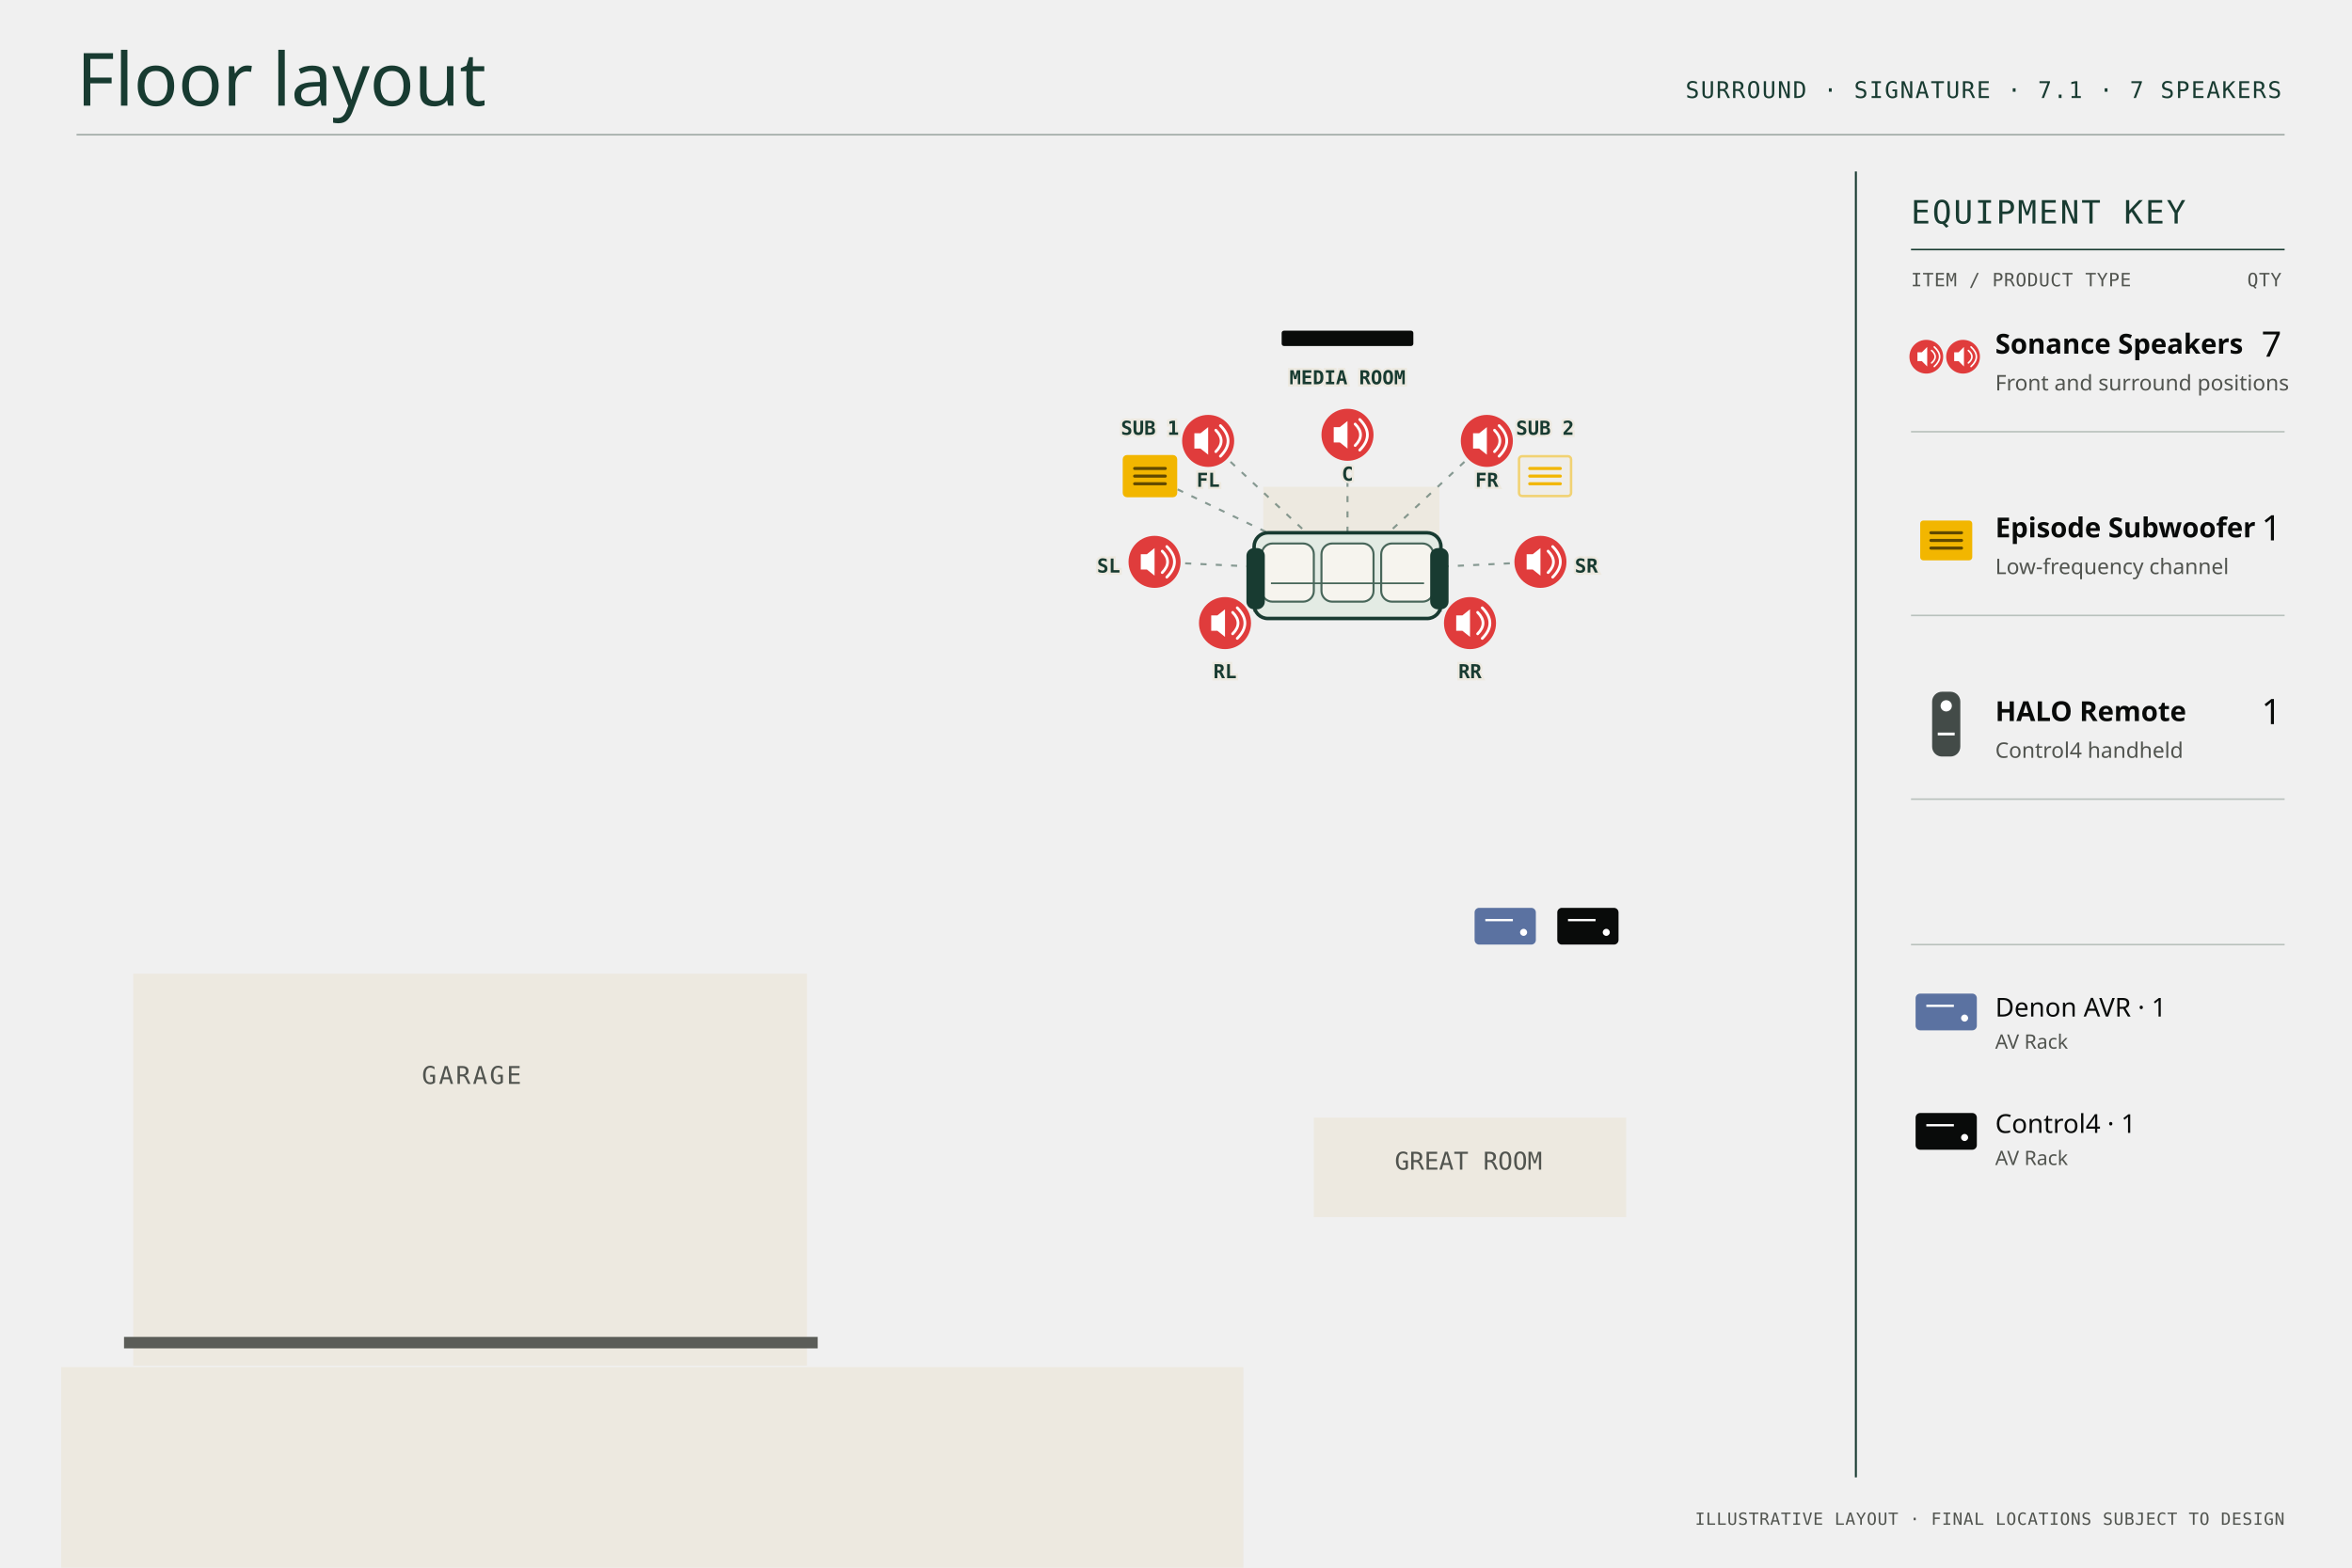
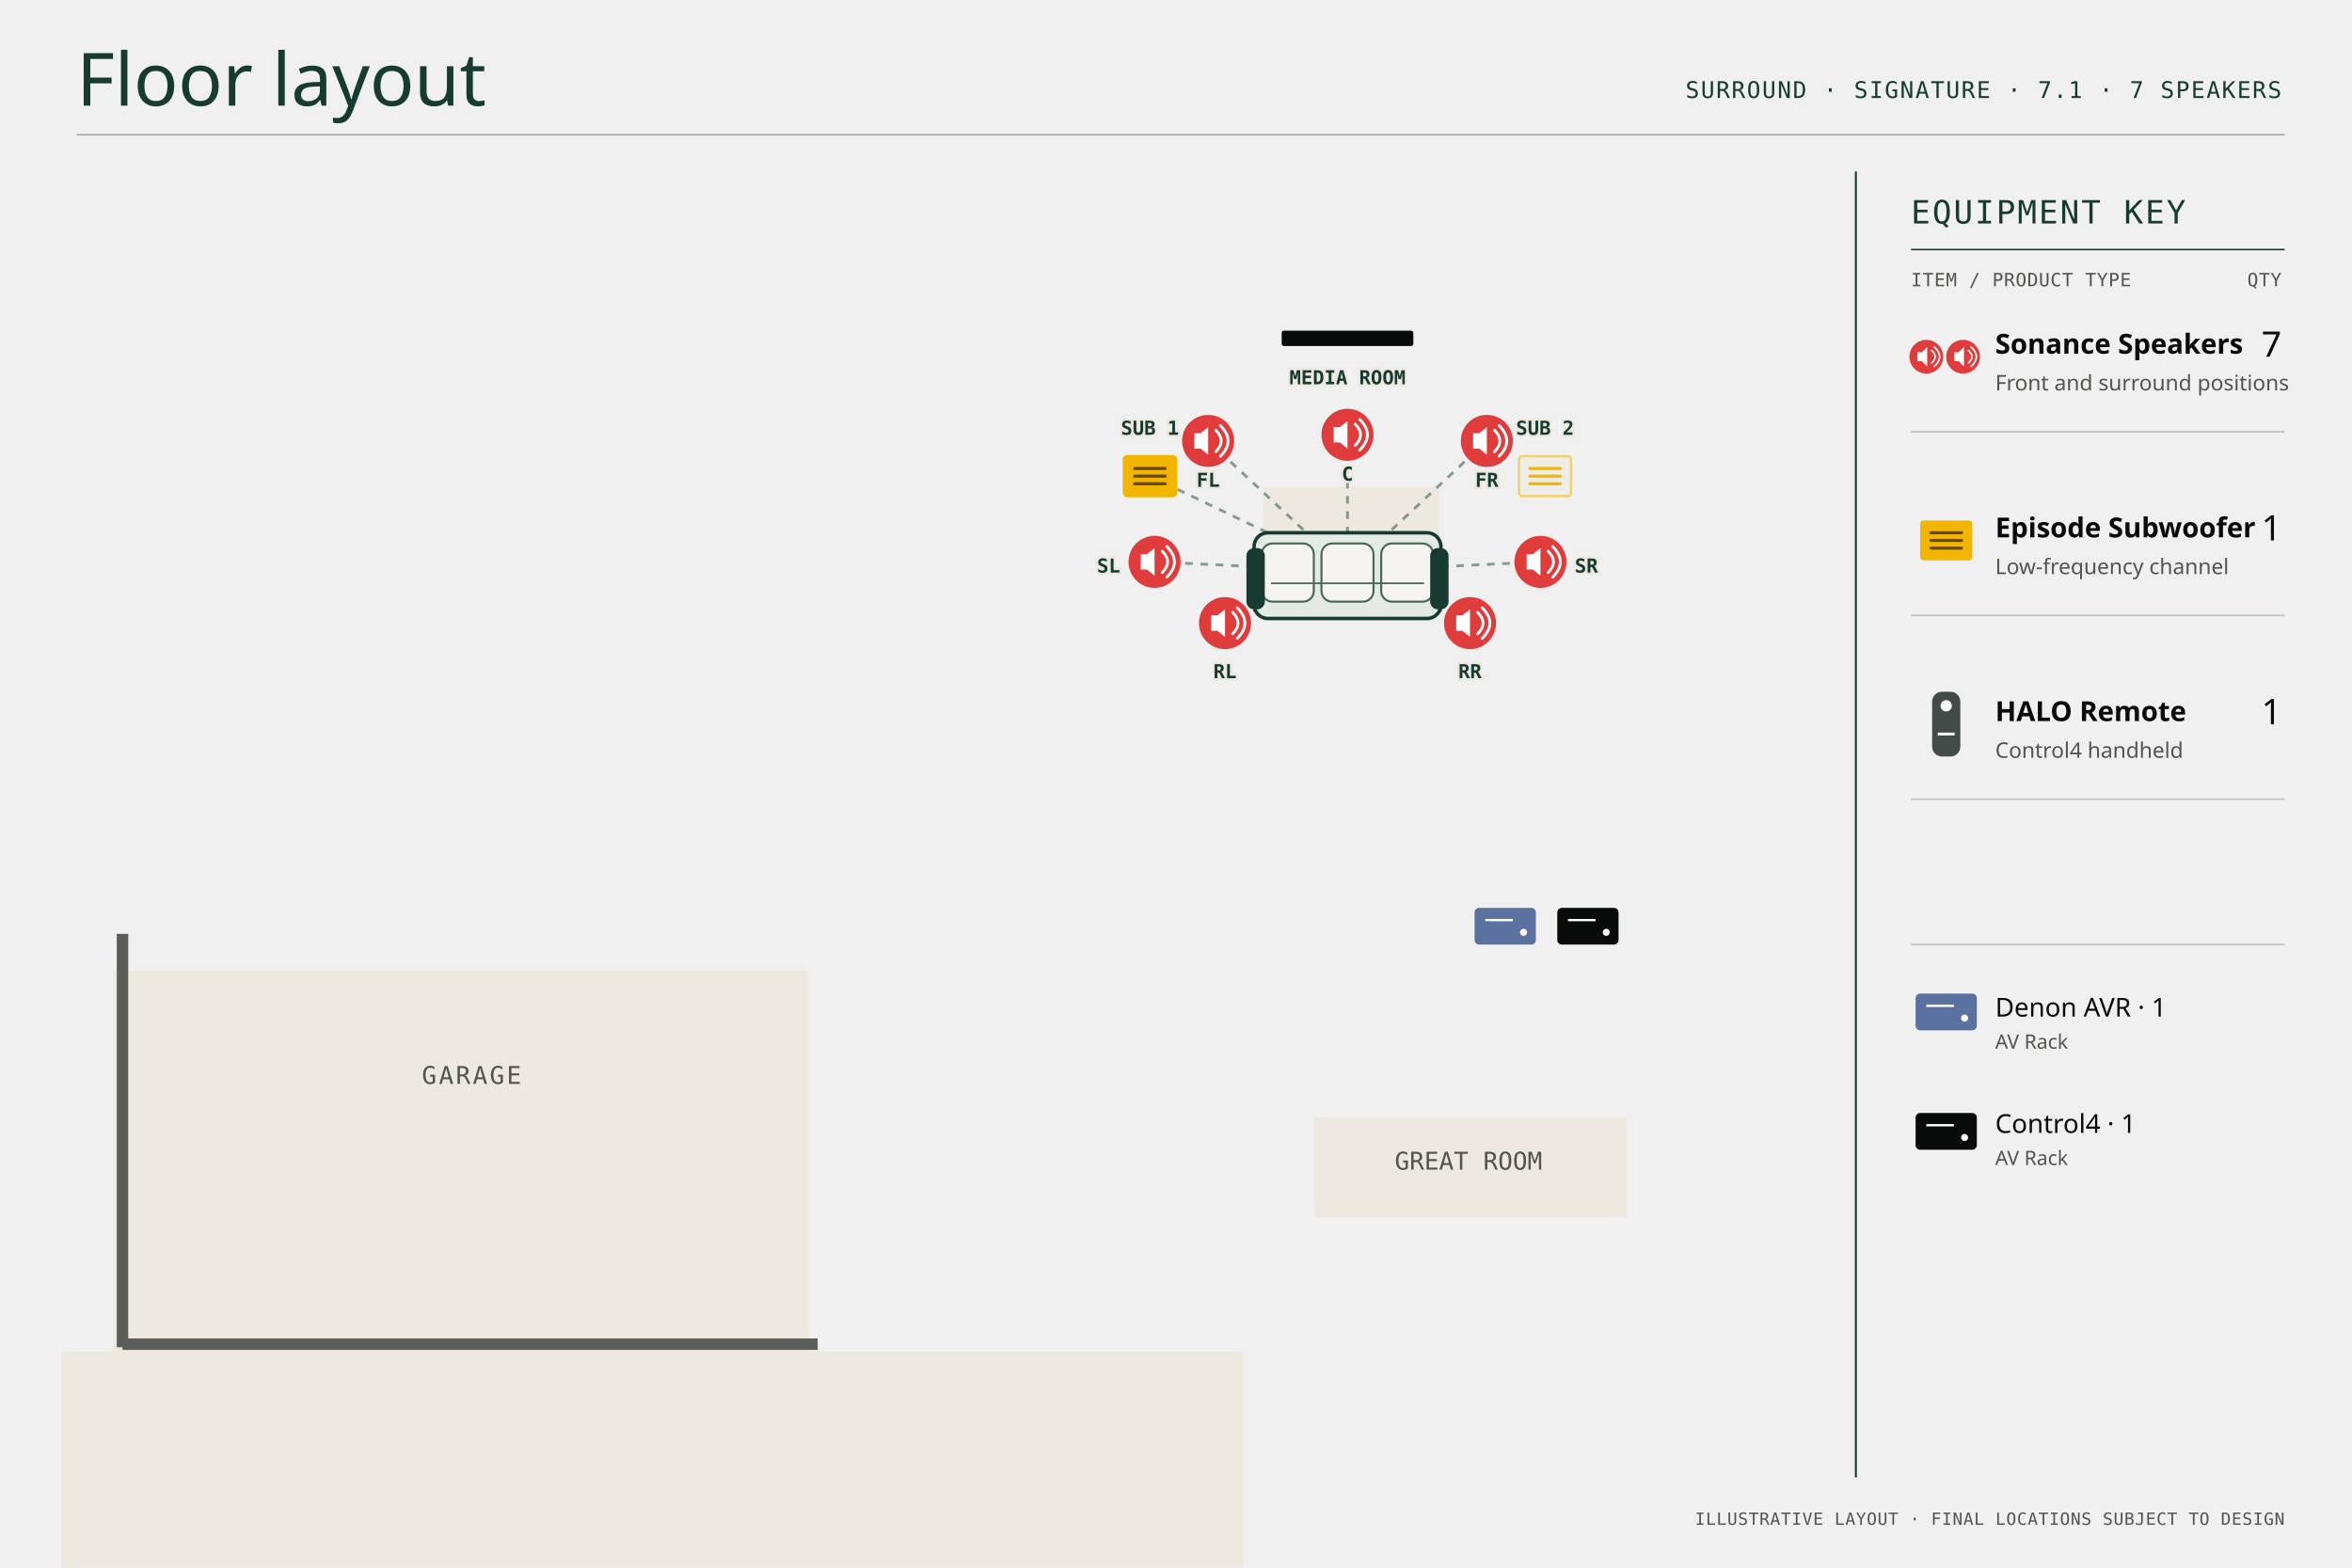
<svg xmlns="http://www.w3.org/2000/svg" viewBox="0 0 1536 1024" width="1536" height="1024" role="img" aria-label="Surround Signature floor layout and equipment key">
  <text x="50" y="69" fill="#183B31" font-family="Schibsted Grotesk,sans-serif" font-size="48">Floor layout</text>
  <text x="1490" y="64" fill="#183B31" font-family="IBM Plex Mono,monospace" font-size="15" letter-spacing=".065em" text-anchor="end">SURROUND · SIGNATURE · 7.1 · 7 SPEAKERS</text>
  <line x1="50" y1="88" x2="1492" y2="88" stroke="#9DA7A3" stroke-width="1" />
  <g data-pradera-architectural-cleanup="garage" aria-label="Open garage architectural reference">
-     <rect x="87" y="636" width="440" height="256" fill="#EDE9E0" />
-     <rect x="40" y="893" width="772" height="131" fill="#EDE9E0" />
-     <line x1="81" y1="877" x2="534" y2="877" stroke="#5B5D58" stroke-width="7.5" />
+     <rect x="74" y="634" width="454" height="257" fill="#EDE9E0" />
+     <rect x="40" y="883" width="772" height="141" fill="#EDE9E0" />
+     <line x1="80" y1="610" x2="80" y2="880" stroke="#5B5D58" stroke-width="7.5" />
+     <line x1="80" y1="878" x2="534" y2="878" stroke="#5B5D58" stroke-width="7.5" />
    <text x="308" y="708" fill="#51544F" text-anchor="middle" font-family="IBM Plex Mono,monospace" font-size="16" font-weight="500" letter-spacing=".09em">GARAGE</text>
  </g>
  <g data-surround-large-room="true">
    <rect x="825" y="318" width="115" height="34" fill="#EDE9E0" />
    <rect x="858" y="730" width="204" height="65" fill="#EDE9E0" />
    <text x="959" y="764" fill="#51544F" text-anchor="middle" font-family="IBM Plex Mono,monospace" font-size="16" font-weight="500">GREAT ROOM</text>
    <rect x="837" y="216" width="86" height="10" rx="1.5" fill="#090B0A" />
    <text x="880" y="251" font-family="IBM Plex Mono,monospace" font-size="12.6" font-weight="600" fill="#183B31" stroke="#EDE9E0" stroke-width="3" paint-order="stroke" text-anchor="middle">MEDIA ROOM</text>
-     <g stroke="#557267" stroke-width="1.35" stroke-dasharray="4 6" stroke-opacity=".68" fill="none" aria-hidden="true">
+     <g stroke="#557267" stroke-width="1.85" stroke-dasharray="5 5" stroke-opacity=".68" fill="none" aria-hidden="true">
      <line x1="789" y1="288" x2="880" y2="373" />
      <line x1="880" y1="284" x2="880" y2="373" />
      <line x1="971" y1="288" x2="880" y2="373" />
      <line x1="754" y1="367" x2="880" y2="373" />
      <line x1="1006" y1="367" x2="880" y2="373" />
      <line x1="800" y1="407" x2="880" y2="373" />
      <line x1="960" y1="407" x2="880" y2="373" />
      <line x1="751" y1="311" x2="880" y2="373" />
    </g>
    <g transform="translate(789,288)" data-active="true">
      <circle r="17" fill="#E03C3C" />
      <path d="M-9 -5h4l5 -4v18l-5 -4h-4z" fill="#FFF" />
      <path d="M5 -7q7 7 0 14M8 -10q10 10 0 20" stroke="#FFF" fill="none" stroke-width="1.8" stroke-linecap="round" />
    </g>
    <g transform="translate(880,284)" data-active="true">
      <circle r="17" fill="#E03C3C" />
      <path d="M-9 -5h4l5 -4v18l-5 -4h-4z" fill="#FFF" />
      <path d="M5 -7q7 7 0 14M8 -10q10 10 0 20" stroke="#FFF" fill="none" stroke-width="1.8" stroke-linecap="round" />
    </g>
    <g transform="translate(971,288)" data-active="true">
      <circle r="17" fill="#E03C3C" />
      <path d="M-9 -5h4l5 -4v18l-5 -4h-4z" fill="#FFF" />
      <path d="M5 -7q7 7 0 14M8 -10q10 10 0 20" stroke="#FFF" fill="none" stroke-width="1.8" stroke-linecap="round" />
    </g>
    <g transform="translate(754,367)" data-active="true">
      <circle r="17" fill="#E03C3C" />
      <path d="M-9 -5h4l5 -4v18l-5 -4h-4z" fill="#FFF" />
      <path d="M5 -7q7 7 0 14M8 -10q10 10 0 20" stroke="#FFF" fill="none" stroke-width="1.8" stroke-linecap="round" />
    </g>
    <g transform="translate(1006,367)" data-active="true">
      <circle r="17" fill="#E03C3C" />
      <path d="M-9 -5h4l5 -4v18l-5 -4h-4z" fill="#FFF" />
      <path d="M5 -7q7 7 0 14M8 -10q10 10 0 20" stroke="#FFF" fill="none" stroke-width="1.8" stroke-linecap="round" />
    </g>
    <g transform="translate(800,407)" data-active="true">
      <circle r="17" fill="#E03C3C" />
      <path d="M-9 -5h4l5 -4v18l-5 -4h-4z" fill="#FFF" />
      <path d="M5 -7q7 7 0 14M8 -10q10 10 0 20" stroke="#FFF" fill="none" stroke-width="1.8" stroke-linecap="round" />
    </g>
    <g transform="translate(960,407)" data-active="true">
      <circle r="17" fill="#E03C3C" />
      <path d="M-9 -5h4l5 -4v18l-5 -4h-4z" fill="#FFF" />
      <path d="M5 -7q7 7 0 14M8 -10q10 10 0 20" stroke="#FFF" fill="none" stroke-width="1.8" stroke-linecap="round" />
    </g>
    <g transform="translate(751,311)" data-sub-active="true">
      <rect x="-17" y="-13" width="34" height="26" rx="2" fill="#F2B600" stroke="#F2B600" stroke-width="1.6" />
      <path d="M-10 -5H10M-10 0H10M-10 5H10" stroke="#604900" stroke-width="2" stroke-linecap="round" />
    </g>
    <g transform="translate(1009,311)" data-sub-active="false">
      <rect x="-17" y="-13" width="34" height="26" rx="2" fill="#EDE9E0" stroke="#F2B600" stroke-width="1.6" opacity=".52" />
      <path d="M-10 -5H10M-10 0H10M-10 5H10" stroke="#F2B600" stroke-width="2" stroke-linecap="round" />
    </g>
    <text x="789" y="318" font-family="IBM Plex Mono,monospace" font-size="12.6" font-weight="600" fill="#183B31" stroke="#EDE9E0" stroke-width="3" paint-order="stroke" text-anchor="middle">FL</text>
    <text x="880" y="314" font-family="IBM Plex Mono,monospace" font-size="12.6" font-weight="600" fill="#183B31" stroke="#EDE9E0" stroke-width="3" paint-order="stroke" text-anchor="middle">C</text>
    <text x="971" y="318" font-family="IBM Plex Mono,monospace" font-size="12.6" font-weight="600" fill="#183B31" stroke="#EDE9E0" stroke-width="3" paint-order="stroke" text-anchor="middle">FR</text>
    <text x="724" y="374" font-family="IBM Plex Mono,monospace" font-size="12.6" font-weight="600" fill="#183B31" stroke="#EDE9E0" stroke-width="3" paint-order="stroke" text-anchor="middle">SL</text>
    <text x="1036" y="374" font-family="IBM Plex Mono,monospace" font-size="12.6" font-weight="600" fill="#183B31" stroke="#EDE9E0" stroke-width="3" paint-order="stroke" text-anchor="middle">SR</text>
    <text x="800" y="443" font-family="IBM Plex Mono,monospace" font-size="12.6" font-weight="600" fill="#183B31" stroke="#EDE9E0" stroke-width="3" paint-order="stroke" text-anchor="middle">RL</text>
    <text x="960" y="443" font-family="IBM Plex Mono,monospace" font-size="12.6" font-weight="600" fill="#183B31" stroke="#EDE9E0" stroke-width="3" paint-order="stroke" text-anchor="middle">RR</text>
    <text x="751" y="284" font-family="IBM Plex Mono,monospace" font-size="12.6" font-weight="600" fill="#183B31" stroke="#EDE9E0" stroke-width="3" paint-order="stroke" text-anchor="middle">SUB 1</text>
    <text x="1009" y="284" font-family="IBM Plex Mono,monospace" font-size="12.6" font-weight="600" fill="#183B31" stroke="#EDE9E0" stroke-width="3" paint-order="stroke" text-anchor="middle">SUB 2</text>
    <g data-listening-position="880,373" aria-label="Centered three-seat theater sofa" transform="translate(880,373)">
      <rect x="-61" y="-25" width="122" height="56" rx="9" fill="#E3EBE4" stroke="#183B31" stroke-width="2.3" />
      <rect x="-56" y="-18" width="34" height="38" rx="7" fill="#F6F4EE" stroke="#48665A" stroke-width="1.35" />
      <rect x="-17" y="-18" width="34" height="38" rx="7" fill="#F6F4EE" stroke="#48665A" stroke-width="1.35" />
      <rect x="22" y="-18" width="34" height="38" rx="7" fill="#F6F4EE" stroke="#48665A" stroke-width="1.35" />
      <rect x="-66" y="-15" width="12" height="40" rx="5" fill="#183B31" />
      <rect x="54" y="-15" width="12" height="40" rx="5" fill="#183B31" />
      <path d="M-50 8H50" stroke="#48665A" stroke-width="1.1" />
    </g>
  </g>
  <g transform="translate(983,605)" aria-label="receiver in mechanical room">
    <rect x="-20" y="-12" width="40" height="24" rx="3" fill="#5B72A1" />
    <path d="M-13 -4H5" stroke="#FFF" stroke-width="1.5" />
    <circle cx="12" cy="4" r="2.3" fill="#FFF" />
  </g>
  <g transform="translate(1037,605)" aria-label="controller in mechanical room">
    <rect x="-20" y="-12" width="40" height="24" rx="3" fill="#090B0A" />
    <path d="M-13 -4H5" stroke="#FFF" stroke-width="1.5" />
    <circle cx="12" cy="4" r="2.3" fill="#FFF" />
  </g>
  <line x1="1212" y1="112" x2="1212" y2="965" stroke="#183B31" stroke-width="1.3" />
  <text x="1248" y="146" fill="#183B31" font-family="IBM Plex Mono,monospace" font-size="21" letter-spacing=".06em">EQUIPMENT KEY</text>
  <line x1="1248" y1="163" x2="1492" y2="163" stroke="#183B31" stroke-width="1" />
  <text x="1248" y="187" fill="#51544F" font-family="IBM Plex Mono,monospace" font-size="12" letter-spacing=".03em">ITEM / PRODUCT TYPE</text>
  <text x="1490" y="187" fill="#51544F" font-family="IBM Plex Mono,monospace" font-size="12" letter-spacing=".03em" text-anchor="end">QTY</text>
  <g transform="translate(1258,233) scale(.58)">
    <circle r="19" fill="#E03C3C" />
    <path d="M-10 -5h5l6 -6v22l-6 -6h-5z" fill="white" />
    <path d="M6 -7q8 7 0 14M9 -11q12 11 0 22" fill="none" stroke="white" stroke-width="1.8" stroke-linecap="round" />
  </g>
  <g transform="translate(1282,233) scale(.58)">
    <circle r="19" fill="#E03C3C" />
    <path d="M-10 -5h5l6 -6v22l-6 -6h-5z" fill="white" />
    <path d="M6 -7q8 7 0 14M9 -11q12 11 0 22" fill="none" stroke="white" stroke-width="1.8" stroke-linecap="round" />
  </g>
  <text x="1303" y="231" fill="#090B0A" font-family="Instrument Sans,sans-serif" font-size="18" font-weight="600">Sonance Speakers</text>
  <text x="1303" y="255" fill="#51544F" font-family="Instrument Sans,sans-serif" font-size="14">Front and surround positions</text>
  <text x="1490" y="233" fill="#090B0A" font-family="Instrument Sans,sans-serif" font-size="23" text-anchor="end">7</text>
  <line x1="1248" y1="282" x2="1492" y2="282" stroke="#B8C1BC" stroke-width="1" />
  <g transform="translate(1271,353)" aria-label="Episode subwoofer">
    <rect x="-17" y="-13" width="34" height="26" rx="2" fill="#F2B600" />
    <path d="M-10 -5H10M-10 0H10M-10 5H10" stroke="#604900" stroke-width="2" stroke-linecap="round" />
  </g>
  <text x="1303" y="351" fill="#090B0A" font-family="Instrument Sans,sans-serif" font-size="18" font-weight="600">Episode Subwoofer</text>
  <text x="1303" y="375" fill="#51544F" font-family="Instrument Sans,sans-serif" font-size="14">Low-frequency channel</text>
  <text x="1490" y="353" fill="#090B0A" font-family="Instrument Sans,sans-serif" font-size="23" text-anchor="end">1</text>
  <line x1="1248" y1="402" x2="1492" y2="402" stroke="#B8C1BC" stroke-width="1" />
  <g transform="translate(1271,473) scale(0.92)">
    <rect x="-10" y="-23" width="20" height="46" rx="7" fill="#434B48" />
    <circle cy="-13" r="4" fill="white" />
    <path d="M-6 7h12" stroke="white" stroke-width="2" />
  </g>
  <text x="1303" y="471" fill="#090B0A" font-family="Instrument Sans,sans-serif" font-size="18" font-weight="600">HALO Remote</text>
  <text x="1303" y="495" fill="#51544F" font-family="Instrument Sans,sans-serif" font-size="14">Control4 handheld</text>
  <text x="1490" y="473" fill="#090B0A" font-family="Instrument Sans,sans-serif" font-size="23" text-anchor="end">1</text>
  <line x1="1248" y1="522" x2="1492" y2="522" stroke="#B8C1BC" stroke-width="1" />
  <line x1="1248" y1="617" x2="1492" y2="617" stroke="#B8C1BC" />
  <g transform="translate(1271,661)" aria-label="receiver in mechanical room">
    <rect x="-20" y="-12" width="40" height="24" rx="3" fill="#5B72A1" />
    <path d="M-13 -4H5" stroke="#FFF" stroke-width="1.5" />
    <circle cx="12" cy="4" r="2.3" fill="#FFF" />
  </g>
  <text x="1303" y="664" fill="#090B0A" font-family="Instrument Sans,sans-serif" font-size="17">Denon AVR · 1</text>
  <text x="1303" y="685" fill="#51544F" font-family="Instrument Sans,sans-serif" font-size="13">AV Rack</text>
  <g transform="translate(1271,739)" aria-label="controller in mechanical room">
    <rect x="-20" y="-12" width="40" height="24" rx="3" fill="#090B0A" />
    <path d="M-13 -4H5" stroke="#FFF" stroke-width="1.5" />
    <circle cx="12" cy="4" r="2.3" fill="#FFF" />
  </g>
  <text x="1303" y="740" fill="#090B0A" font-family="Instrument Sans,sans-serif" font-size="17">Control4 · 1</text>
  <text x="1303" y="761" fill="#51544F" font-family="Instrument Sans,sans-serif" font-size="13">AV Rack</text>
  <text x="1492" y="996" fill="#51544F" font-family="IBM Plex Mono,monospace" font-size="11" letter-spacing=".035em" text-anchor="end">ILLUSTRATIVE LAYOUT · FINAL LOCATIONS SUBJECT TO DESIGN</text>
</svg>
